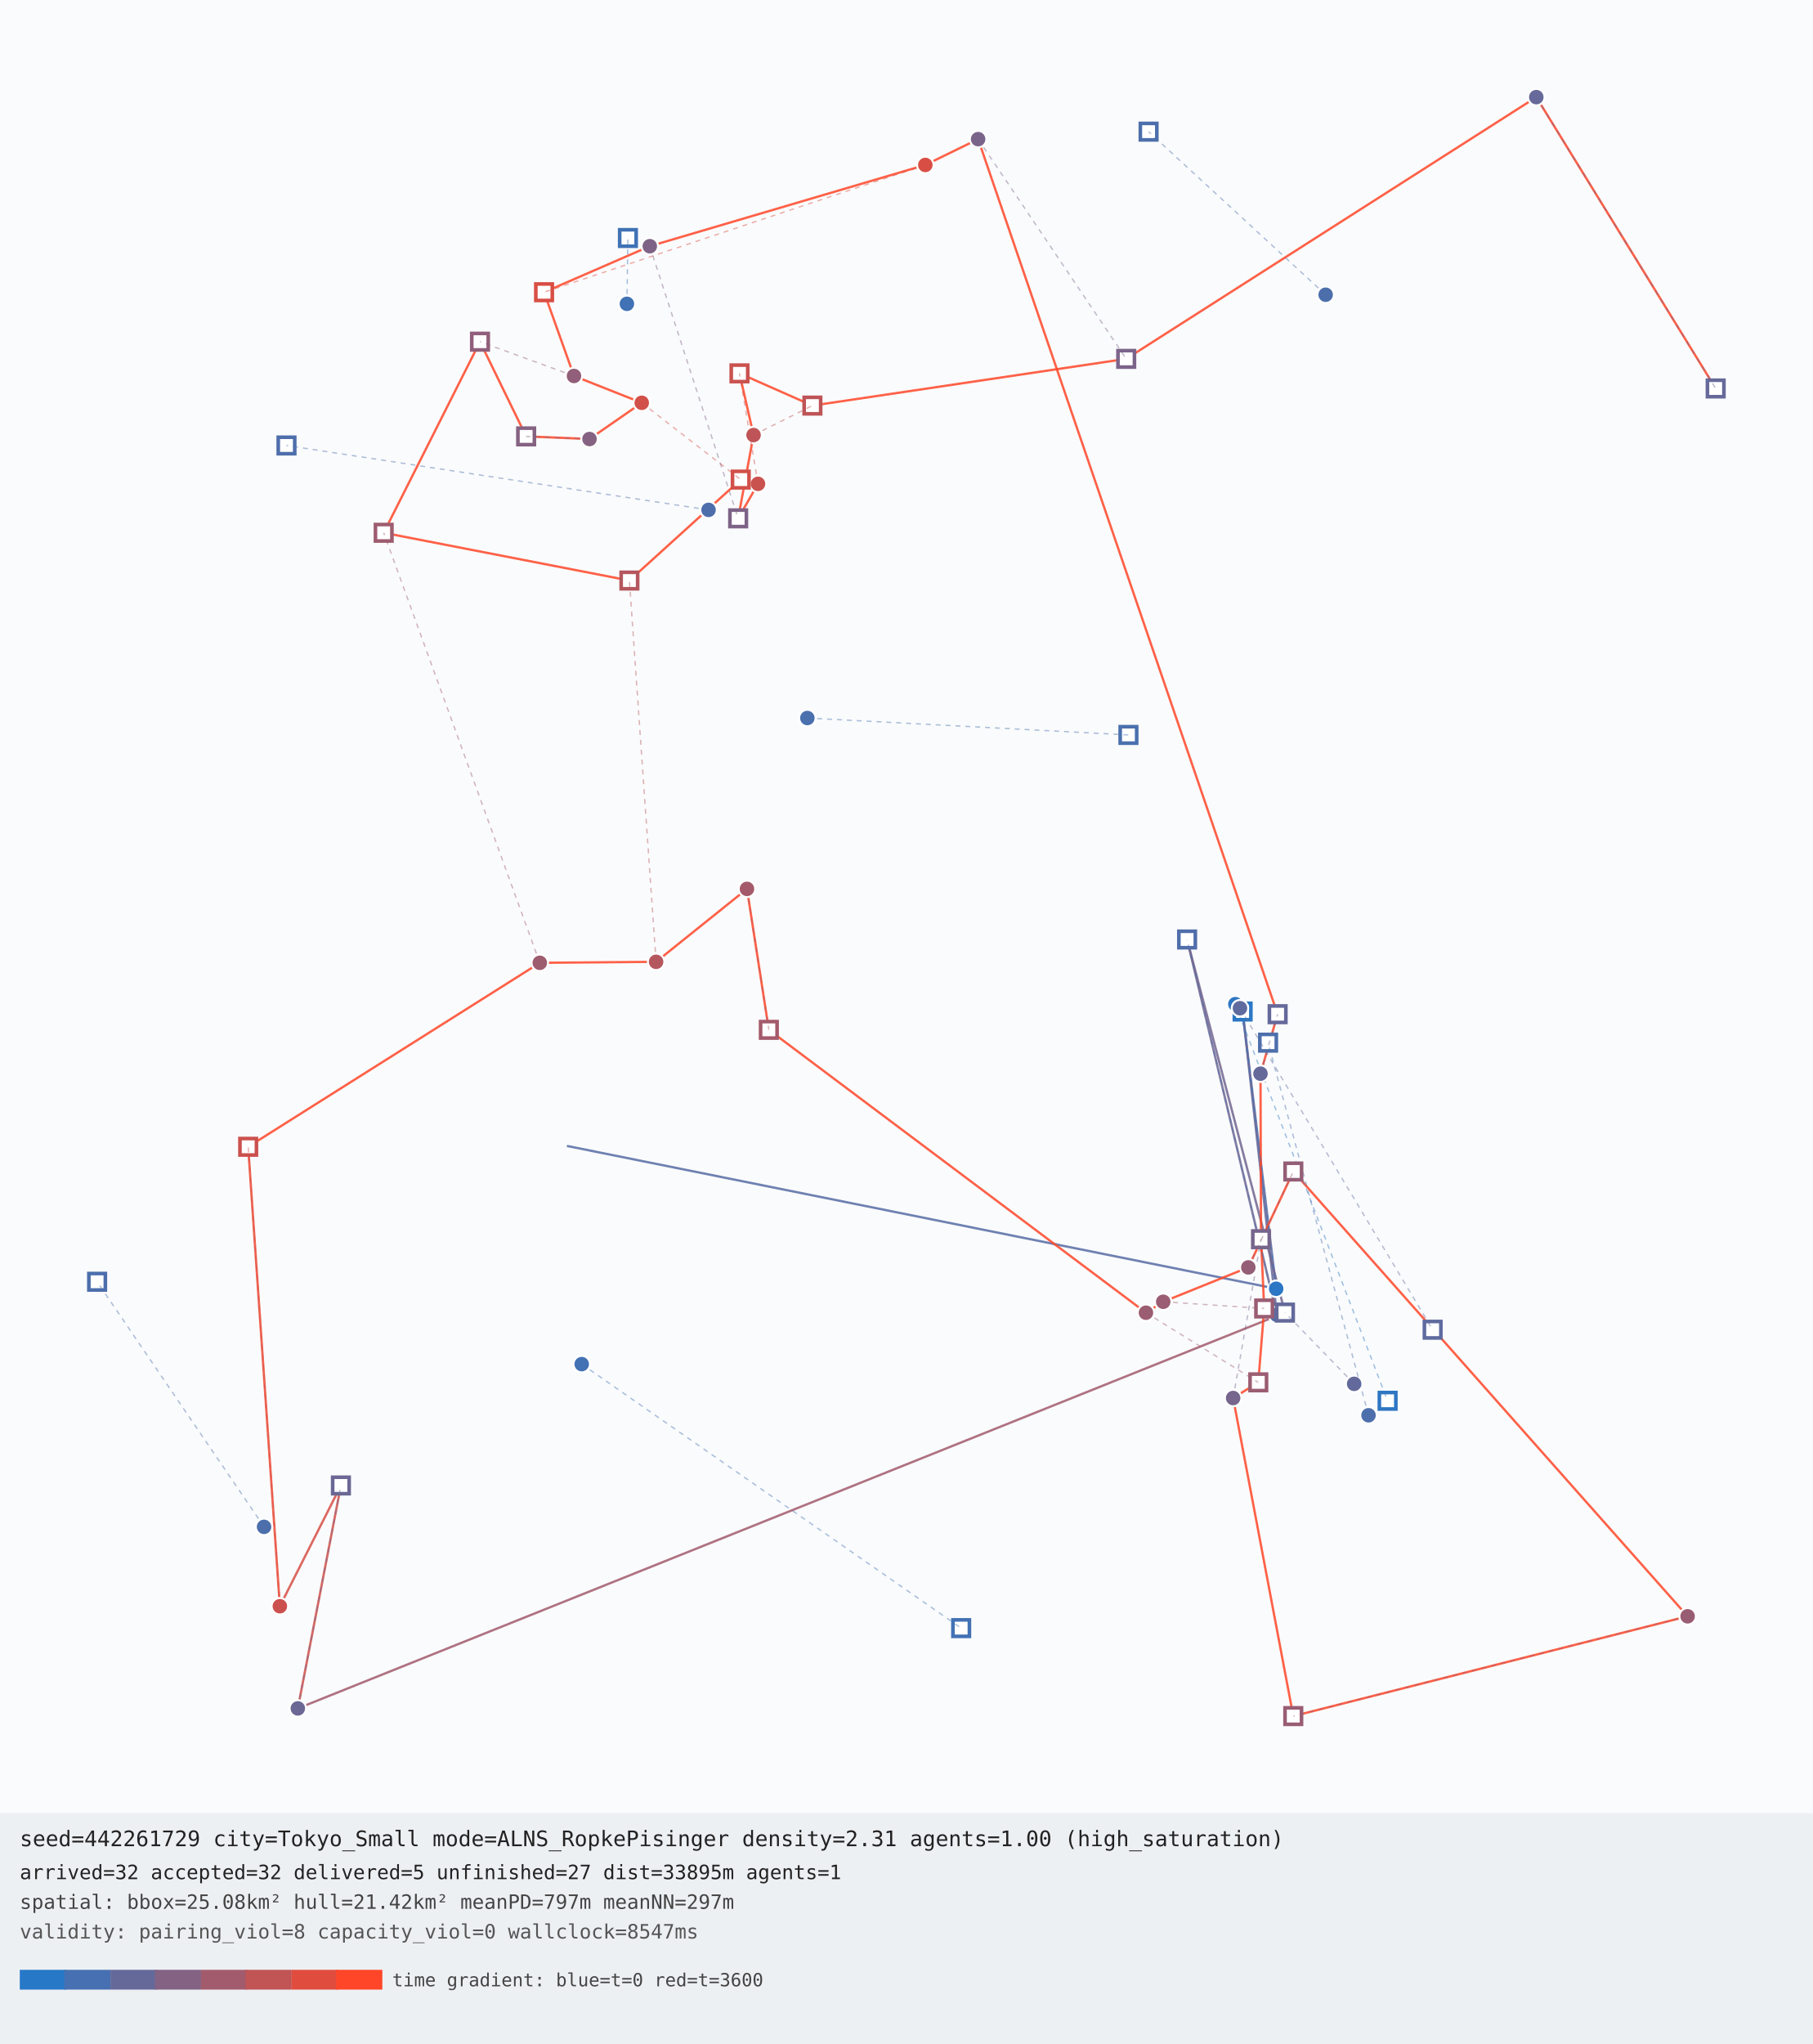
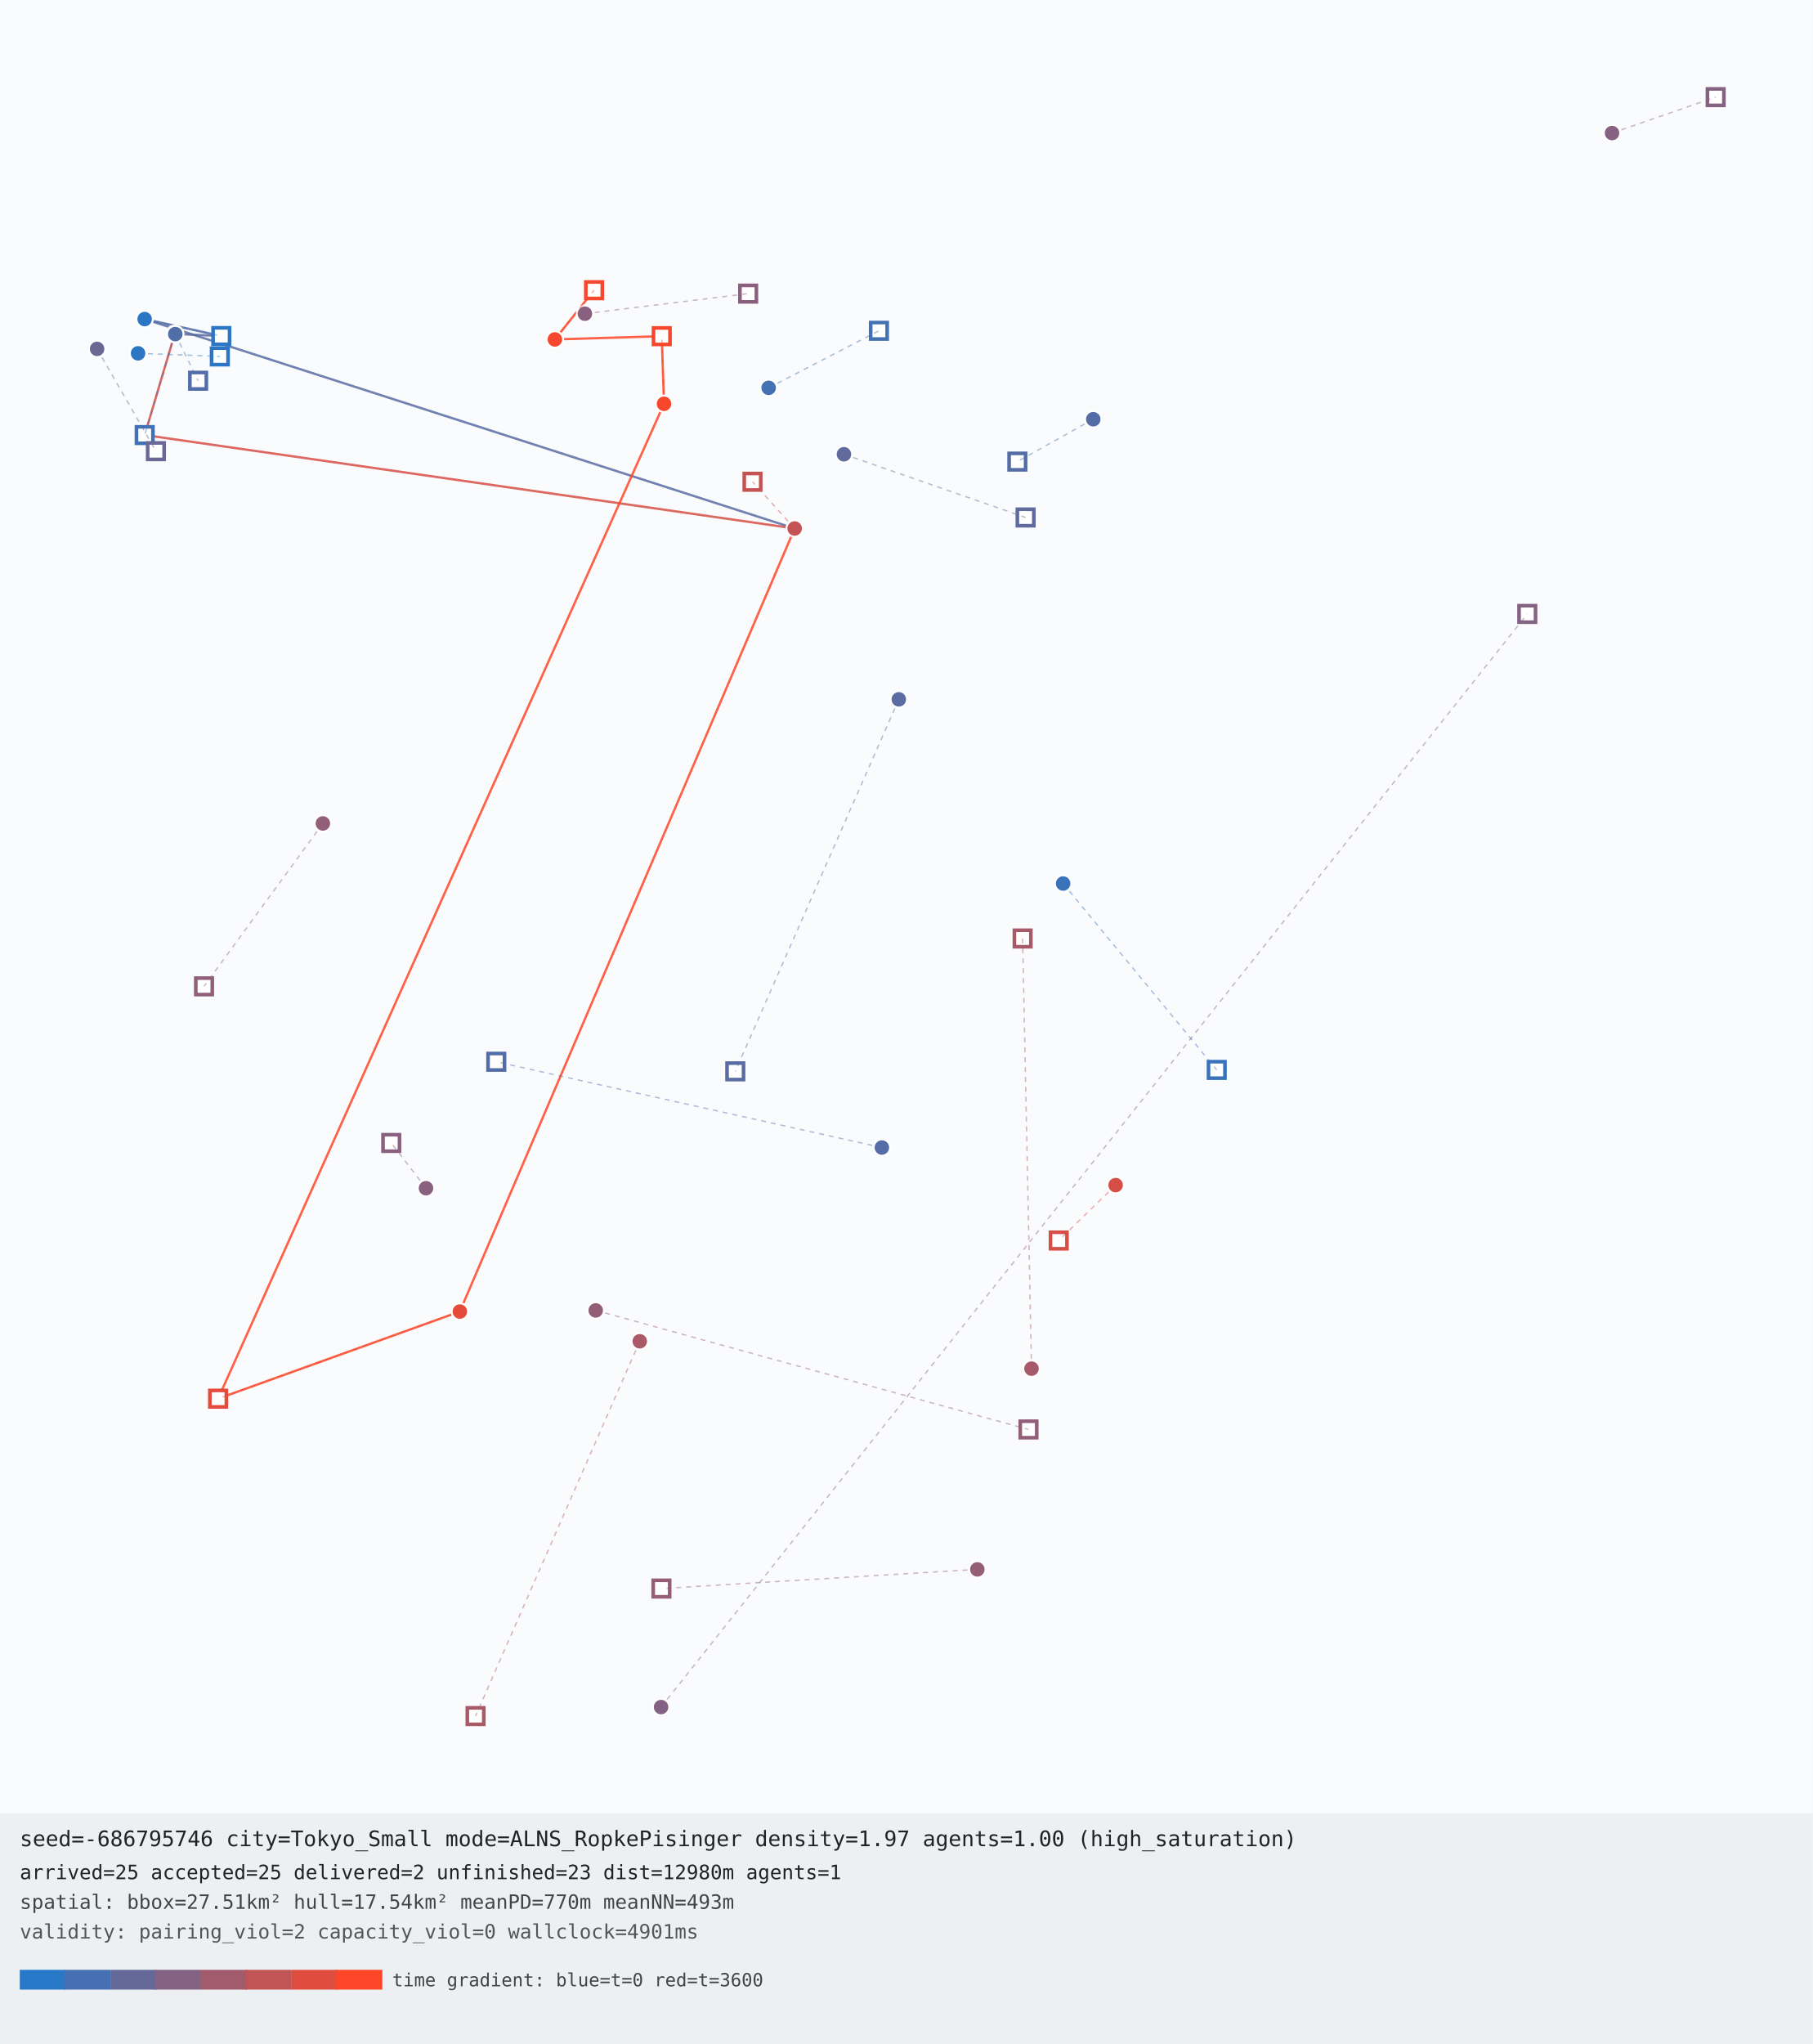
<svg xmlns="http://www.w3.org/2000/svg" width="1100" height="1240">
  <rect width="1100" height="1100" fill="#fafbfc" />
-   <line x1="344.003" y1="695.178" x2="774.387" y2="781.814" stroke="rgb(87,108,164)" stroke-width="1.4" opacity="0.85" />
-   <line x1="774.387" y1="781.814" x2="754.024" y2="613.633" stroke="rgb(94,107,159)" stroke-width="1.4" opacity="0.85" />
-   <line x1="754.024" y1="613.633" x2="774.816" y2="797.675" stroke="rgb(102,105,153)" stroke-width="1.4" opacity="0.85" />
-   <line x1="774.816" y1="797.675" x2="720.329" y2="569.944" stroke="rgb(108,104,148)" stroke-width="1.4" opacity="0.85" />
-   <line x1="720.329" y1="569.944" x2="779.711" y2="796.293" stroke="rgb(114,102,144)" stroke-width="1.4" opacity="0.85" />
-   <line x1="779.711" y1="796.293" x2="180.719" y2="1036.41" stroke="rgb(162,91,108)" stroke-width="1.4" opacity="0.85" />
-   <line x1="180.719" y1="1036.41" x2="206.863" y2="901.167" stroke="rgb(208,80,74)" stroke-width="1.4" opacity="0.85" />
-   <line x1="206.863" y1="901.167" x2="169.814" y2="974.424" stroke="rgb(215,79,69)" stroke-width="1.4" opacity="0.85" />
-   <line x1="169.814" y1="974.424" x2="150.6" y2="695.698" stroke="rgb(239,73,51)" stroke-width="1.4" opacity="0.85" />
-   <line x1="150.6" y1="695.698" x2="327.54" y2="584.096" stroke="rgb(255,70,40)" stroke-width="1.4" opacity="0.85" />
-   <line x1="327.54" y1="584.096" x2="398.119" y2="583.487" stroke="rgb(255,70,40)" stroke-width="1.4" opacity="0.85" />
-   <line x1="398.119" y1="583.487" x2="453.263" y2="539.248" stroke="rgb(255,70,40)" stroke-width="1.4" opacity="0.85" />
-   <line x1="453.263" y1="539.248" x2="466.531" y2="624.75" stroke="rgb(255,70,40)" stroke-width="1.4" opacity="0.85" />
-   <line x1="466.531" y1="624.75" x2="695.367" y2="796.358" stroke="rgb(255,70,40)" stroke-width="1.4" opacity="0.85" />
-   <line x1="695.367" y1="796.358" x2="705.847" y2="789.71" stroke="rgb(255,70,40)" stroke-width="1.4" opacity="0.85" />
-   <line x1="705.847" y1="789.71" x2="757.481" y2="768.865" stroke="rgb(255,70,40)" stroke-width="1.4" opacity="0.85" />
-   <line x1="757.481" y1="768.865" x2="784.787" y2="710.687" stroke="rgb(255,70,40)" stroke-width="1.4" opacity="0.85" />
-   <line x1="784.787" y1="710.687" x2="1024.04" y2="980.533" stroke="rgb(255,70,40)" stroke-width="1.4" opacity="0.85" />
-   <line x1="1024.04" y1="980.533" x2="784.759" y2="1041.07" stroke="rgb(255,70,40)" stroke-width="1.4" opacity="0.85" />
-   <line x1="784.759" y1="1041.07" x2="748.262" y2="848.116" stroke="rgb(255,70,40)" stroke-width="1.4" opacity="0.85" />
-   <line x1="748.262" y1="848.116" x2="763.531" y2="838.608" stroke="rgb(255,70,40)" stroke-width="1.4" opacity="0.85" />
-   <line x1="763.531" y1="838.608" x2="767.107" y2="793.794" stroke="rgb(255,70,40)" stroke-width="1.4" opacity="0.85" />
-   <line x1="767.107" y1="793.794" x2="765.196" y2="751.767" stroke="rgb(255,70,40)" stroke-width="1.4" opacity="0.85" />
-   <line x1="765.196" y1="751.767" x2="764.869" y2="651.356" stroke="rgb(255,70,40)" stroke-width="1.4" opacity="0.85" />
-   <line x1="764.869" y1="651.356" x2="775.264" y2="615.27" stroke="rgb(255,70,40)" stroke-width="1.4" opacity="0.85" />
-   <line x1="775.264" y1="615.27" x2="593.526" y2="84.403" stroke="rgb(255,70,40)" stroke-width="1.4" opacity="0.85" />
-   <line x1="593.526" y1="84.403" x2="561.491" y2="100.061" stroke="rgb(255,70,40)" stroke-width="1.4" opacity="0.85" />
-   <line x1="561.491" y1="100.061" x2="394.298" y2="149.36" stroke="rgb(255,70,40)" stroke-width="1.4" opacity="0.85" />
-   <line x1="394.298" y1="149.36" x2="330.139" y2="177.274" stroke="rgb(255,70,40)" stroke-width="1.4" opacity="0.85" />
-   <line x1="330.139" y1="177.274" x2="348.29" y2="228.083" stroke="rgb(255,70,40)" stroke-width="1.4" opacity="0.85" />
-   <line x1="348.29" y1="228.083" x2="389.407" y2="244.357" stroke="rgb(255,70,40)" stroke-width="1.4" opacity="0.85" />
-   <line x1="389.407" y1="244.357" x2="357.703" y2="266.332" stroke="rgb(255,70,40)" stroke-width="1.4" opacity="0.85" />
-   <line x1="357.703" y1="266.332" x2="319.27" y2="264.738" stroke="rgb(255,70,40)" stroke-width="1.4" opacity="0.85" />
-   <line x1="319.27" y1="264.738" x2="291.262" y2="207.285" stroke="rgb(255,70,40)" stroke-width="1.4" opacity="0.85" />
-   <line x1="291.262" y1="207.285" x2="232.824" y2="323.207" stroke="rgb(255,70,40)" stroke-width="1.4" opacity="0.85" />
-   <line x1="232.824" y1="323.207" x2="381.923" y2="352.19" stroke="rgb(255,70,40)" stroke-width="1.4" opacity="0.85" />
-   <line x1="381.923" y1="352.19" x2="449.491" y2="290.944" stroke="rgb(255,70,40)" stroke-width="1.4" opacity="0.85" />
-   <line x1="449.491" y1="290.944" x2="459.958" y2="293.525" stroke="rgb(255,70,40)" stroke-width="1.4" opacity="0.85" />
-   <line x1="459.958" y1="293.525" x2="447.917" y2="314.46" stroke="rgb(255,70,40)" stroke-width="1.4" opacity="0.85" />
-   <line x1="447.917" y1="314.46" x2="457.255" y2="263.931" stroke="rgb(255,70,40)" stroke-width="1.4" opacity="0.85" />
-   <line x1="457.255" y1="263.931" x2="448.717" y2="226.503" stroke="rgb(255,70,40)" stroke-width="1.4" opacity="0.85" />
-   <line x1="448.717" y1="226.503" x2="492.971" y2="246.047" stroke="rgb(255,70,40)" stroke-width="1.4" opacity="0.85" />
-   <line x1="492.971" y1="246.047" x2="683.388" y2="217.703" stroke="rgb(255,70,40)" stroke-width="1.4" opacity="0.85" />
-   <line x1="683.388" y1="217.703" x2="932.224" y2="58.929" stroke="rgb(255,70,40)" stroke-width="1.4" opacity="0.85" />
-   <line x1="932.224" y1="58.929" x2="1041.07" y2="235.667" stroke="rgb(255,70,40)" stroke-width="1.4" opacity="0.85" />
-   <circle cx="774.387" cy="781.814" r="5" fill="rgb(43,119,197)" stroke="white" stroke-width="1.2" />
-   <rect x="749.024" y="608.633" width="10" height="10" fill="white" stroke="rgb(43,119,197)" stroke-width="2.2" />
-   <line x1="774.387" y1="781.814" x2="754.024" y2="613.633" stroke="rgb(43,119,197)" stroke-width="0.8" stroke-dasharray="3,3" opacity="0.45" />
-   <circle cx="774.816" cy="797.675" r="5" fill="rgb(80,110,170)" stroke="white" stroke-width="1.2" />
-   <rect x="715.329" y="564.944" width="10" height="10" fill="white" stroke="rgb(80,110,170)" stroke-width="2.2" />
-   <line x1="774.816" y1="797.675" x2="720.329" y2="569.944" stroke="rgb(80,110,170)" stroke-width="0.8" stroke-dasharray="3,3" opacity="0.45" />
-   <circle cx="821.695" cy="839.514" r="5" fill="rgb(100,105,155)" stroke="white" stroke-width="1.2" />
-   <rect x="774.711" y="791.293" width="10" height="10" fill="white" stroke="rgb(100,105,155)" stroke-width="2.2" />
-   <line x1="821.695" y1="839.514" x2="779.711" y2="796.293" stroke="rgb(100,105,155)" stroke-width="0.8" stroke-dasharray="3,3" opacity="0.45" />
-   <circle cx="180.719" cy="1036.41" r="5" fill="rgb(107,104,149)" stroke="white" stroke-width="1.2" />
-   <rect x="201.863" y="896.167" width="10" height="10" fill="white" stroke="rgb(107,104,149)" stroke-width="2.2" />
-   <line x1="180.719" y1="1036.41" x2="206.863" y2="901.167" stroke="rgb(107,104,149)" stroke-width="0.8" stroke-dasharray="3,3" opacity="0.45" />
-   <circle cx="169.814" cy="974.424" r="5" fill="rgb(203,81,78)" stroke="white" stroke-width="1.2" />
-   <rect x="145.6" y="690.698" width="10" height="10" fill="white" stroke="rgb(203,81,78)" stroke-width="2.2" />
-   <line x1="169.814" y1="974.424" x2="150.6" y2="695.698" stroke="rgb(203,81,78)" stroke-width="0.8" stroke-dasharray="3,3" opacity="0.45" />
-   <circle cx="749.615" cy="609.168" r="5" fill="rgb(46,118,195)" stroke="white" stroke-width="1.2" />
-   <rect x="836.995" y="844.778" width="10" height="10" fill="white" stroke="rgb(46,118,195)" stroke-width="2.2" />
-   <line x1="749.615" y1="609.168" x2="841.995" y2="849.778" stroke="rgb(46,118,195)" stroke-width="0.8" stroke-dasharray="3,3" opacity="0.45" />
-   <circle cx="380.401" cy="184.321" r="5" fill="rgb(64,114,181)" stroke="white" stroke-width="1.2" />
-   <rect x="376.019" y="139.38" width="10" height="10" fill="white" stroke="rgb(64,114,181)" stroke-width="2.2" />
-   <line x1="380.401" y1="184.321" x2="381.019" y2="144.38" stroke="rgb(64,114,181)" stroke-width="0.8" stroke-dasharray="3,3" opacity="0.45" />
-   <circle cx="352.992" cy="827.551" r="5" fill="rgb(66,113,180)" stroke="white" stroke-width="1.2" />
-   <rect x="578.238" y="982.7" width="10" height="10" fill="white" stroke="rgb(66,113,180)" stroke-width="2.2" />
-   <line x1="352.992" y1="827.551" x2="583.238" y2="987.7" stroke="rgb(66,113,180)" stroke-width="0.8" stroke-dasharray="3,3" opacity="0.45" />
-   <circle cx="489.9" cy="435.588" r="5" fill="rgb(74,112,174)" stroke="white" stroke-width="1.2" />
-   <rect x="679.732" y="440.845" width="10" height="10" fill="white" stroke="rgb(74,112,174)" stroke-width="2.2" />
-   <line x1="489.9" y1="435.588" x2="684.732" y2="445.845" stroke="rgb(74,112,174)" stroke-width="0.8" stroke-dasharray="3,3" opacity="0.45" />
-   <circle cx="804.4" cy="178.793" r="5" fill="rgb(76,111,172)" stroke="white" stroke-width="1.2" />
-   <rect x="691.957" y="74.868" width="10" height="10" fill="white" stroke="rgb(76,111,172)" stroke-width="2.2" />
-   <line x1="804.4" y1="178.793" x2="696.957" y2="79.868" stroke="rgb(76,111,172)" stroke-width="0.8" stroke-dasharray="3,3" opacity="0.45" />
-   <circle cx="160.228" cy="926.27" r="5" fill="rgb(76,111,172)" stroke="white" stroke-width="1.2" />
-   <rect x="53.929" y="772.587" width="10" height="10" fill="white" stroke="rgb(76,111,172)" stroke-width="2.2" />
-   <line x1="160.228" y1="926.27" x2="58.929" y2="777.587" stroke="rgb(76,111,172)" stroke-width="0.8" stroke-dasharray="3,3" opacity="0.45" />
-   <circle cx="830.418" cy="858.584" r="5" fill="rgb(77,111,172)" stroke="white" stroke-width="1.2" />
-   <rect x="764.463" y="627.532" width="10" height="10" fill="white" stroke="rgb(77,111,172)" stroke-width="2.2" />
-   <line x1="830.418" y1="858.584" x2="769.463" y2="632.532" stroke="rgb(77,111,172)" stroke-width="0.8" stroke-dasharray="3,3" opacity="0.45" />
-   <circle cx="429.94" cy="309.323" r="5" fill="rgb(78,110,171)" stroke="white" stroke-width="1.2" />
-   <rect x="168.841" y="265.251" width="10" height="10" fill="white" stroke="rgb(78,110,171)" stroke-width="2.2" />
-   <line x1="429.94" y1="309.323" x2="173.841" y2="270.251" stroke="rgb(78,110,171)" stroke-width="0.8" stroke-dasharray="3,3" opacity="0.45" />
-   <circle cx="752.408" cy="611.627" r="5" fill="rgb(95,107,159)" stroke="white" stroke-width="1.2" />
-   <rect x="864.327" y="801.669" width="10" height="10" fill="white" stroke="rgb(95,107,159)" stroke-width="2.2" />
-   <line x1="752.408" y1="611.627" x2="869.327" y2="806.669" stroke="rgb(95,107,159)" stroke-width="0.8" stroke-dasharray="3,3" opacity="0.45" />
-   <circle cx="764.869" cy="651.356" r="5" fill="rgb(101,105,154)" stroke="white" stroke-width="1.2" />
-   <rect x="770.264" y="610.27" width="10" height="10" fill="white" stroke="rgb(101,105,154)" stroke-width="2.2" />
-   <line x1="764.869" y1="651.356" x2="775.264" y2="615.27" stroke="rgb(101,105,154)" stroke-width="0.8" stroke-dasharray="3,3" opacity="0.45" />
-   <circle cx="932.224" cy="58.929" r="5" fill="rgb(102,105,153)" stroke="white" stroke-width="1.2" />
-   <rect x="1036.07" y="230.667" width="10" height="10" fill="white" stroke="rgb(102,105,153)" stroke-width="2.2" />
-   <line x1="932.224" y1="58.929" x2="1041.07" y2="235.667" stroke="rgb(102,105,153)" stroke-width="0.8" stroke-dasharray="3,3" opacity="0.45" />
-   <circle cx="748.262" cy="848.116" r="5" fill="rgb(118,101,141)" stroke="white" stroke-width="1.2" />
-   <rect x="760.196" y="746.767" width="10" height="10" fill="white" stroke="rgb(118,101,141)" stroke-width="2.2" />
-   <line x1="748.262" y1="848.116" x2="765.196" y2="751.767" stroke="rgb(118,101,141)" stroke-width="0.8" stroke-dasharray="3,3" opacity="0.45" />
-   <circle cx="593.526" cy="84.403" r="5" fill="rgb(123,100,138)" stroke="white" stroke-width="1.2" />
-   <rect x="678.388" y="212.703" width="10" height="10" fill="white" stroke="rgb(123,100,138)" stroke-width="2.2" />
-   <line x1="593.526" y1="84.403" x2="683.388" y2="217.703" stroke="rgb(123,100,138)" stroke-width="0.8" stroke-dasharray="3,3" opacity="0.45" />
-   <circle cx="394.298" cy="149.36" r="5" fill="rgb(126,99,135)" stroke="white" stroke-width="1.2" />
-   <rect x="442.917" y="309.46" width="10" height="10" fill="white" stroke="rgb(126,99,135)" stroke-width="2.2" />
-   <line x1="394.298" y1="149.36" x2="447.917" y2="314.46" stroke="rgb(126,99,135)" stroke-width="0.8" stroke-dasharray="3,3" opacity="0.45" />
-   <circle cx="357.703" cy="266.332" r="5" fill="rgb(133,98,130)" stroke="white" stroke-width="1.2" />
-   <rect x="314.27" y="259.738" width="10" height="10" fill="white" stroke="rgb(133,98,130)" stroke-width="2.2" />
-   <line x1="357.703" y1="266.332" x2="319.27" y2="264.738" stroke="rgb(133,98,130)" stroke-width="0.8" stroke-dasharray="3,3" opacity="0.45" />
-   <circle cx="348.29" cy="228.083" r="5" fill="rgb(145,95,121)" stroke="white" stroke-width="1.2" />
-   <rect x="286.262" y="202.285" width="10" height="10" fill="white" stroke="rgb(145,95,121)" stroke-width="2.2" />
-   <line x1="348.29" y1="228.083" x2="291.262" y2="207.285" stroke="rgb(145,95,121)" stroke-width="0.8" stroke-dasharray="3,3" opacity="0.45" />
-   <circle cx="757.481" cy="768.865" r="5" fill="rgb(148,94,118)" stroke="white" stroke-width="1.2" />
-   <rect x="779.787" y="705.687" width="10" height="10" fill="white" stroke="rgb(148,94,118)" stroke-width="2.2" />
-   <line x1="757.481" y1="768.865" x2="784.787" y2="710.687" stroke="rgb(148,94,118)" stroke-width="0.8" stroke-dasharray="3,3" opacity="0.45" />
-   <circle cx="1024.04" cy="980.533" r="5" fill="rgb(153,93,115)" stroke="white" stroke-width="1.2" />
-   <rect x="779.759" y="1036.07" width="10" height="10" fill="white" stroke="rgb(153,93,115)" stroke-width="2.2" />
-   <line x1="1024.04" y1="980.533" x2="784.759" y2="1041.07" stroke="rgb(153,93,115)" stroke-width="0.8" stroke-dasharray="3,3" opacity="0.45" />
-   <circle cx="705.847" cy="789.71" r="5" fill="rgb(154,93,115)" stroke="white" stroke-width="1.2" />
-   <rect x="762.107" y="788.794" width="10" height="10" fill="white" stroke="rgb(154,93,115)" stroke-width="2.2" />
-   <line x1="705.847" y1="789.71" x2="767.107" y2="793.794" stroke="rgb(154,93,115)" stroke-width="0.8" stroke-dasharray="3,3" opacity="0.45" />
-   <circle cx="695.367" cy="796.358" r="5" fill="rgb(155,93,113)" stroke="white" stroke-width="1.2" />
-   <rect x="758.531" y="833.608" width="10" height="10" fill="white" stroke="rgb(155,93,113)" stroke-width="2.2" />
-   <line x1="695.367" y1="796.358" x2="763.531" y2="838.608" stroke="rgb(155,93,113)" stroke-width="0.8" stroke-dasharray="3,3" opacity="0.45" />
-   <circle cx="327.54" cy="584.096" r="5" fill="rgb(158,92,111)" stroke="white" stroke-width="1.2" />
-   <rect x="227.824" y="318.207" width="10" height="10" fill="white" stroke="rgb(158,92,111)" stroke-width="2.2" />
-   <line x1="327.54" y1="584.096" x2="232.824" y2="323.207" stroke="rgb(158,92,111)" stroke-width="0.8" stroke-dasharray="3,3" opacity="0.45" />
-   <circle cx="453.263" cy="539.248" r="5" fill="rgb(164,90,107)" stroke="white" stroke-width="1.2" />
-   <rect x="461.531" y="619.75" width="10" height="10" fill="white" stroke="rgb(164,90,107)" stroke-width="2.2" />
-   <line x1="453.263" y1="539.248" x2="466.531" y2="624.75" stroke="rgb(164,90,107)" stroke-width="0.8" stroke-dasharray="3,3" opacity="0.45" />
-   <circle cx="398.119" cy="583.487" r="5" fill="rgb(181,87,94)" stroke="white" stroke-width="1.2" />
-   <rect x="376.923" y="347.19" width="10" height="10" fill="white" stroke="rgb(181,87,94)" stroke-width="2.2" />
-   <line x1="398.119" y1="583.487" x2="381.923" y2="352.19" stroke="rgb(181,87,94)" stroke-width="0.8" stroke-dasharray="3,3" opacity="0.45" />
-   <circle cx="457.255" cy="263.931" r="5" fill="rgb(190,84,87)" stroke="white" stroke-width="1.2" />
-   <rect x="487.971" y="241.047" width="10" height="10" fill="white" stroke="rgb(190,84,87)" stroke-width="2.2" />
-   <line x1="457.255" y1="263.931" x2="492.971" y2="246.047" stroke="rgb(190,84,87)" stroke-width="0.8" stroke-dasharray="3,3" opacity="0.45" />
-   <circle cx="459.958" cy="293.525" r="5" fill="rgb(201,82,79)" stroke="white" stroke-width="1.2" />
-   <rect x="443.717" y="221.503" width="10" height="10" fill="white" stroke="rgb(201,82,79)" stroke-width="2.2" />
-   <line x1="459.958" y1="293.525" x2="448.717" y2="226.503" stroke="rgb(201,82,79)" stroke-width="0.8" stroke-dasharray="3,3" opacity="0.45" />
-   <circle cx="389.407" cy="244.357" r="5" fill="rgb(209,80,73)" stroke="white" stroke-width="1.2" />
-   <rect x="444.491" y="285.944" width="10" height="10" fill="white" stroke="rgb(209,80,73)" stroke-width="2.2" />
-   <line x1="389.407" y1="244.357" x2="449.491" y2="290.944" stroke="rgb(209,80,73)" stroke-width="0.8" stroke-dasharray="3,3" opacity="0.45" />
-   <circle cx="561.491" cy="100.061" r="5" fill="rgb(216,78,68)" stroke="white" stroke-width="1.2" />
-   <rect x="325.139" y="172.274" width="10" height="10" fill="white" stroke="rgb(216,78,68)" stroke-width="2.2" />
-   <line x1="561.491" y1="100.061" x2="330.139" y2="177.274" stroke="rgb(216,78,68)" stroke-width="0.8" stroke-dasharray="3,3" opacity="0.45" />
+   <line x1="482.203" y1="320.607" x2="87.78" y2="193.567" stroke="rgb(88,108,164)" stroke-width="1.4" opacity="0.85" />
+   <line x1="87.78" y1="193.567" x2="134.301" y2="203.875" stroke="rgb(90,108,162)" stroke-width="1.4" opacity="0.85" />
+   <line x1="134.301" y1="203.875" x2="106.017" y2="202.558" stroke="rgb(92,107,161)" stroke-width="1.4" opacity="0.85" />
+   <line x1="106.017" y1="202.558" x2="87.805" y2="263.931" stroke="rgb(211,80,72)" stroke-width="1.4" opacity="0.85" />
+   <line x1="87.805" y1="263.931" x2="482.203" y2="320.607" stroke="rgb(215,79,69)" stroke-width="1.4" opacity="0.85" />
+   <line x1="482.203" y1="320.607" x2="279.037" y2="795.653" stroke="rgb(255,70,40)" stroke-width="1.4" opacity="0.85" />
+   <line x1="279.037" y1="795.653" x2="132.345" y2="848.506" stroke="rgb(255,70,40)" stroke-width="1.4" opacity="0.85" />
+   <line x1="132.345" y1="848.506" x2="402.929" y2="244.962" stroke="rgb(255,70,40)" stroke-width="1.4" opacity="0.85" />
+   <line x1="402.929" y1="244.962" x2="401.547" y2="203.955" stroke="rgb(255,70,40)" stroke-width="1.4" opacity="0.85" />
+   <line x1="401.547" y1="203.955" x2="336.682" y2="205.915" stroke="rgb(255,70,40)" stroke-width="1.4" opacity="0.85" />
+   <line x1="336.682" y1="205.915" x2="360.474" y2="176.067" stroke="rgb(255,70,40)" stroke-width="1.4" opacity="0.85" />
+   <circle cx="87.78" cy="193.567" r="5" fill="rgb(43,119,197)" stroke="white" stroke-width="1.2" />
+   <rect x="129.301" y="198.875" width="10" height="10" fill="white" stroke="rgb(43,119,197)" stroke-width="2.2" />
+   <line x1="87.78" y1="193.567" x2="134.301" y2="203.875" stroke="rgb(43,119,197)" stroke-width="0.8" stroke-dasharray="3,3" opacity="0.45" />
+   <circle cx="106.017" cy="202.558" r="5" fill="rgb(64,114,181)" stroke="white" stroke-width="1.2" />
+   <rect x="82.805" y="258.931" width="10" height="10" fill="white" stroke="rgb(64,114,181)" stroke-width="2.2" />
+   <line x1="106.017" y1="202.558" x2="87.805" y2="263.931" stroke="rgb(64,114,181)" stroke-width="0.8" stroke-dasharray="3,3" opacity="0.45" />
+   <circle cx="83.776" cy="214.347" r="5" fill="rgb(44,118,196)" stroke="white" stroke-width="1.2" />
+   <rect x="128.391" y="211.219" width="10" height="10" fill="white" stroke="rgb(44,118,196)" stroke-width="2.2" />
+   <line x1="83.776" y1="214.347" x2="133.391" y2="216.219" stroke="rgb(44,118,196)" stroke-width="0.8" stroke-dasharray="3,3" opacity="0.45" />
+   <circle cx="645.108" cy="535.991" r="5" fill="rgb(58,115,186)" stroke="white" stroke-width="1.2" />
+   <rect x="733.314" y="644.069" width="10" height="10" fill="white" stroke="rgb(58,115,186)" stroke-width="2.2" />
+   <line x1="645.108" y1="535.991" x2="738.314" y2="649.069" stroke="rgb(58,115,186)" stroke-width="0.8" stroke-dasharray="3,3" opacity="0.45" />
+   <circle cx="466.411" cy="235.28" r="5" fill="rgb(68,113,178)" stroke="white" stroke-width="1.2" />
+   <rect x="528.332" y="195.668" width="10" height="10" fill="white" stroke="rgb(68,113,178)" stroke-width="2.2" />
+   <line x1="466.411" y1="235.28" x2="533.332" y2="200.668" stroke="rgb(68,113,178)" stroke-width="0.8" stroke-dasharray="3,3" opacity="0.45" />
+   <circle cx="106.349" cy="202.685" r="5" fill="rgb(82,110,168)" stroke="white" stroke-width="1.2" />
+   <rect x="115.213" y="225.974" width="10" height="10" fill="white" stroke="rgb(82,110,168)" stroke-width="2.2" />
+   <line x1="106.349" y1="202.685" x2="120.213" y2="230.974" stroke="rgb(82,110,168)" stroke-width="0.8" stroke-dasharray="3,3" opacity="0.45" />
+   <circle cx="535.129" cy="696.148" r="5" fill="rgb(84,109,166)" stroke="white" stroke-width="1.2" />
+   <rect x="296.142" y="639.124" width="10" height="10" fill="white" stroke="rgb(84,109,166)" stroke-width="2.2" />
+   <line x1="535.129" y1="696.148" x2="301.142" y2="644.124" stroke="rgb(84,109,166)" stroke-width="0.8" stroke-dasharray="3,3" opacity="0.45" />
+   <circle cx="663.396" cy="254.331" r="5" fill="rgb(84,109,166)" stroke="white" stroke-width="1.2" />
+   <rect x="612.332" y="275.028" width="10" height="10" fill="white" stroke="rgb(84,109,166)" stroke-width="2.2" />
+   <line x1="663.396" y1="254.331" x2="617.332" y2="280.028" stroke="rgb(84,109,166)" stroke-width="0.8" stroke-dasharray="3,3" opacity="0.45" />
+   <circle cx="545.402" cy="424.251" r="5" fill="rgb(90,108,162)" stroke="white" stroke-width="1.2" />
+   <rect x="441.174" y="644.931" width="10" height="10" fill="white" stroke="rgb(90,108,162)" stroke-width="2.2" />
+   <line x1="545.402" y1="424.251" x2="446.174" y2="649.931" stroke="rgb(90,108,162)" stroke-width="0.8" stroke-dasharray="3,3" opacity="0.45" />
+   <circle cx="512.104" cy="275.58" r="5" fill="rgb(97,106,157)" stroke="white" stroke-width="1.2" />
+   <rect x="617.333" y="308.933" width="10" height="10" fill="white" stroke="rgb(97,106,157)" stroke-width="2.2" />
+   <line x1="512.104" y1="275.58" x2="622.333" y2="313.933" stroke="rgb(97,106,157)" stroke-width="0.8" stroke-dasharray="3,3" opacity="0.45" />
+   <circle cx="58.929" cy="211.648" r="5" fill="rgb(107,104,149)" stroke="white" stroke-width="1.2" />
+   <rect x="89.602" y="268.706" width="10" height="10" fill="white" stroke="rgb(107,104,149)" stroke-width="2.2" />
+   <line x1="58.929" y1="211.648" x2="94.602" y2="273.706" stroke="rgb(107,104,149)" stroke-width="0.8" stroke-dasharray="3,3" opacity="0.45" />
+   <circle cx="401.136" cy="1035.6" r="5" fill="rgb(131,98,131)" stroke="white" stroke-width="1.2" />
+   <rect x="921.757" y="367.44" width="10" height="10" fill="white" stroke="rgb(131,98,131)" stroke-width="2.2" />
+   <line x1="401.136" y1="1035.6" x2="926.757" y2="372.44" stroke="rgb(131,98,131)" stroke-width="0.8" stroke-dasharray="3,3" opacity="0.45" />
+   <circle cx="978.179" cy="80.716" r="5" fill="rgb(133,98,130)" stroke="white" stroke-width="1.2" />
+   <rect x="1036.07" y="53.929" width="10" height="10" fill="white" stroke="rgb(133,98,130)" stroke-width="2.2" />
+   <line x1="978.179" y1="80.716" x2="1041.07" y2="58.929" stroke="rgb(133,98,130)" stroke-width="0.8" stroke-dasharray="3,3" opacity="0.45" />
+   <circle cx="258.489" cy="720.834" r="5" fill="rgb(136,97,127)" stroke="white" stroke-width="1.2" />
+   <rect x="232.407" y="688.373" width="10" height="10" fill="white" stroke="rgb(136,97,127)" stroke-width="2.2" />
+   <line x1="258.489" y1="720.834" x2="237.407" y2="693.373" stroke="rgb(136,97,127)" stroke-width="0.8" stroke-dasharray="3,3" opacity="0.45" />
+   <circle cx="354.913" cy="190.31" r="5" fill="rgb(139,96,126)" stroke="white" stroke-width="1.2" />
+   <rect x="448.974" y="173.126" width="10" height="10" fill="white" stroke="rgb(139,96,126)" stroke-width="2.2" />
+   <line x1="354.913" y1="190.31" x2="453.974" y2="178.126" stroke="rgb(139,96,126)" stroke-width="0.8" stroke-dasharray="3,3" opacity="0.45" />
+   <circle cx="361.486" cy="794.969" r="5" fill="rgb(146,95,121)" stroke="white" stroke-width="1.2" />
+   <rect x="619.089" y="862.188" width="10" height="10" fill="white" stroke="rgb(146,95,121)" stroke-width="2.2" />
+   <line x1="361.486" y1="794.969" x2="624.089" y2="867.188" stroke="rgb(146,95,121)" stroke-width="0.8" stroke-dasharray="3,3" opacity="0.45" />
+   <circle cx="195.914" cy="499.54" r="5" fill="rgb(146,95,120)" stroke="white" stroke-width="1.2" />
+   <rect x="118.81" y="593.365" width="10" height="10" fill="white" stroke="rgb(146,95,120)" stroke-width="2.2" />
+   <line x1="195.914" y1="499.54" x2="123.81" y2="598.365" stroke="rgb(146,95,120)" stroke-width="0.8" stroke-dasharray="3,3" opacity="0.45" />
+   <circle cx="593.051" cy="952.072" r="5" fill="rgb(150,94,117)" stroke="white" stroke-width="1.2" />
+   <rect x="396.351" y="958.699" width="10" height="10" fill="white" stroke="rgb(150,94,117)" stroke-width="2.2" />
+   <line x1="593.051" y1="952.072" x2="401.351" y2="963.699" stroke="rgb(150,94,117)" stroke-width="0.8" stroke-dasharray="3,3" opacity="0.45" />
+   <circle cx="625.925" cy="830.3" r="5" fill="rgb(167,90,105)" stroke="white" stroke-width="1.2" />
+   <rect x="615.534" y="564.345" width="10" height="10" fill="white" stroke="rgb(167,90,105)" stroke-width="2.2" />
+   <line x1="625.925" y1="830.3" x2="620.534" y2="569.345" stroke="rgb(167,90,105)" stroke-width="0.8" stroke-dasharray="3,3" opacity="0.45" />
+   <circle cx="388.208" cy="813.689" r="5" fill="rgb(170,89,103)" stroke="white" stroke-width="1.2" />
+   <rect x="283.563" y="1036.07" width="10" height="10" fill="white" stroke="rgb(170,89,103)" stroke-width="2.2" />
+   <line x1="388.208" y1="813.689" x2="288.563" y2="1041.07" stroke="rgb(170,89,103)" stroke-width="0.8" stroke-dasharray="3,3" opacity="0.45" />
+   <circle cx="482.203" cy="320.607" r="5" fill="rgb(195,83,84)" stroke="white" stroke-width="1.2" />
+   <rect x="451.615" y="287.253" width="10" height="10" fill="white" stroke="rgb(195,83,84)" stroke-width="2.2" />
+   <line x1="482.203" y1="320.607" x2="456.615" y2="292.253" stroke="rgb(195,83,84)" stroke-width="0.8" stroke-dasharray="3,3" opacity="0.45" />
+   <circle cx="676.964" cy="718.954" r="5" fill="rgb(213,79,70)" stroke="white" stroke-width="1.2" />
+   <rect x="637.436" y="747.567" width="10" height="10" fill="white" stroke="rgb(213,79,70)" stroke-width="2.2" />
+   <line x1="676.964" y1="718.954" x2="642.436" y2="752.567" stroke="rgb(213,79,70)" stroke-width="0.8" stroke-dasharray="3,3" opacity="0.45" />
+   <circle cx="279.037" cy="795.653" r="5" fill="rgb(229,75,58)" stroke="white" stroke-width="1.2" />
+   <rect x="127.345" y="843.506" width="10" height="10" fill="white" stroke="rgb(229,75,58)" stroke-width="2.2" />
+   <line x1="279.037" y1="795.653" x2="132.345" y2="848.506" stroke="rgb(229,75,58)" stroke-width="0.8" stroke-dasharray="3,3" opacity="0.45" />
+   <circle cx="336.682" cy="205.915" r="5" fill="rgb(246,72,46)" stroke="white" stroke-width="1.2" />
+   <rect x="355.474" y="171.067" width="10" height="10" fill="white" stroke="rgb(246,72,46)" stroke-width="2.2" />
+   <line x1="336.682" y1="205.915" x2="360.474" y2="176.067" stroke="rgb(246,72,46)" stroke-width="0.8" stroke-dasharray="3,3" opacity="0.45" />
+   <circle cx="402.929" cy="244.962" r="5" fill="rgb(247,71,45)" stroke="white" stroke-width="1.2" />
+   <rect x="396.547" y="198.955" width="10" height="10" fill="white" stroke="rgb(247,71,45)" stroke-width="2.2" />
+   <line x1="402.929" y1="244.962" x2="401.547" y2="203.955" stroke="rgb(247,71,45)" stroke-width="0.8" stroke-dasharray="3,3" opacity="0.45" />
  <rect y="1100" width="1100" height="140" fill="#edf0f3" />
-   <text x="12" y="1120" font-family="monospace" font-size="13" fill="#222">seed=442261729  city=Tokyo_Small  mode=ALNS_RopkePisinger  density=2.31  agents=1.00  (high_saturation)</text>
-   <text x="12" y="1140" font-family="monospace" font-size="12" fill="#222">arrived=32 accepted=32 delivered=5 unfinished=27 dist=33895m agents=1</text>
-   <text x="12" y="1158" font-family="monospace" font-size="12" fill="#444">spatial: bbox=25.08km² hull=21.42km² meanPD=797m meanNN=297m</text>
-   <text x="12" y="1176" font-family="monospace" font-size="12" fill="#555">validity: pairing_viol=8 capacity_viol=0 wallclock=8547ms</text>
+   <text x="12" y="1120" font-family="monospace" font-size="13" fill="#222">seed=-686795746  city=Tokyo_Small  mode=ALNS_RopkePisinger  density=1.97  agents=1.00  (high_saturation)</text>
+   <text x="12" y="1140" font-family="monospace" font-size="12" fill="#222">arrived=25 accepted=25 delivered=2 unfinished=23 dist=12980m agents=1</text>
+   <text x="12" y="1158" font-family="monospace" font-size="12" fill="#444">spatial: bbox=27.51km² hull=17.54km² meanPD=770m meanNN=493m</text>
+   <text x="12" y="1176" font-family="monospace" font-size="12" fill="#555">validity: pairing_viol=2 capacity_viol=0 wallclock=4901ms</text>
  <rect x="12" y="1195" width="28" height="12" fill="rgb(40,120,200)" />
  <rect x="39" y="1195" width="28" height="12" fill="rgb(70,112,177)" />
  <rect x="67" y="1195" width="28" height="12" fill="rgb(101,105,154)" />
  <rect x="94" y="1195" width="28" height="12" fill="rgb(132,98,131)" />
  <rect x="122" y="1195" width="28" height="12" fill="rgb(162,91,108)" />
  <rect x="149" y="1195" width="28" height="12" fill="rgb(193,84,85)" />
  <rect x="177" y="1195" width="28" height="12" fill="rgb(224,77,62)" />
  <rect x="204" y="1195" width="28" height="12" fill="rgb(255,70,40)" />
  <text x="238" y="1205" font-family="monospace" font-size="11" fill="#444">time gradient: blue=t=0  red=t=3600</text>
</svg>
